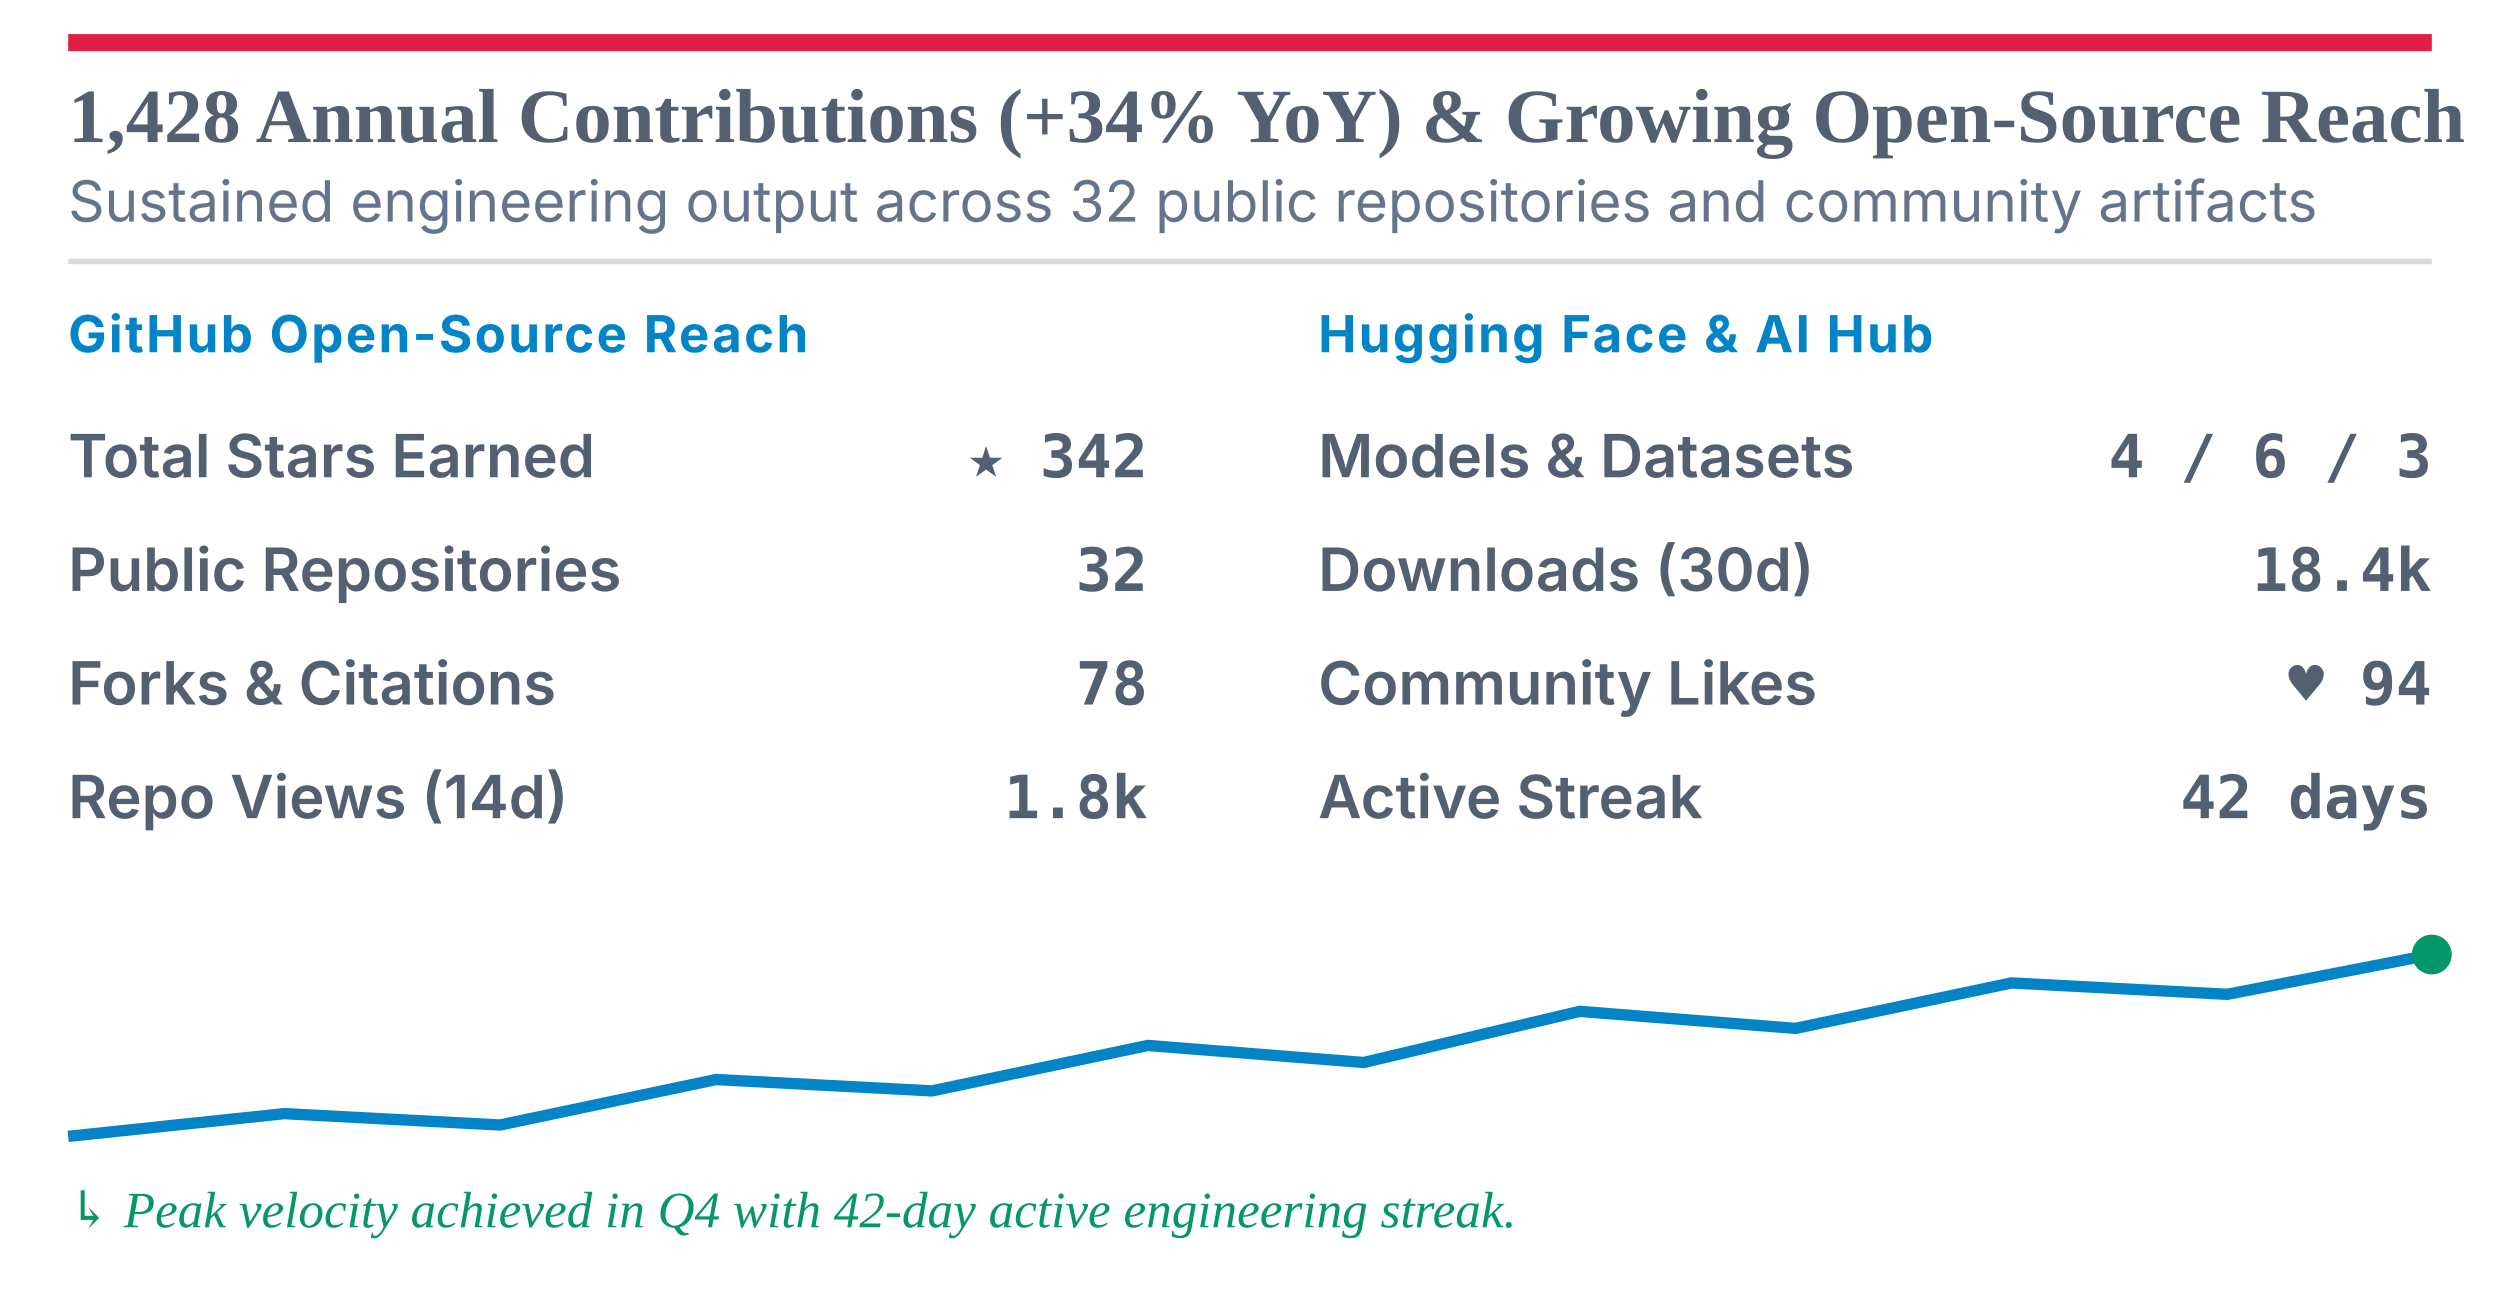
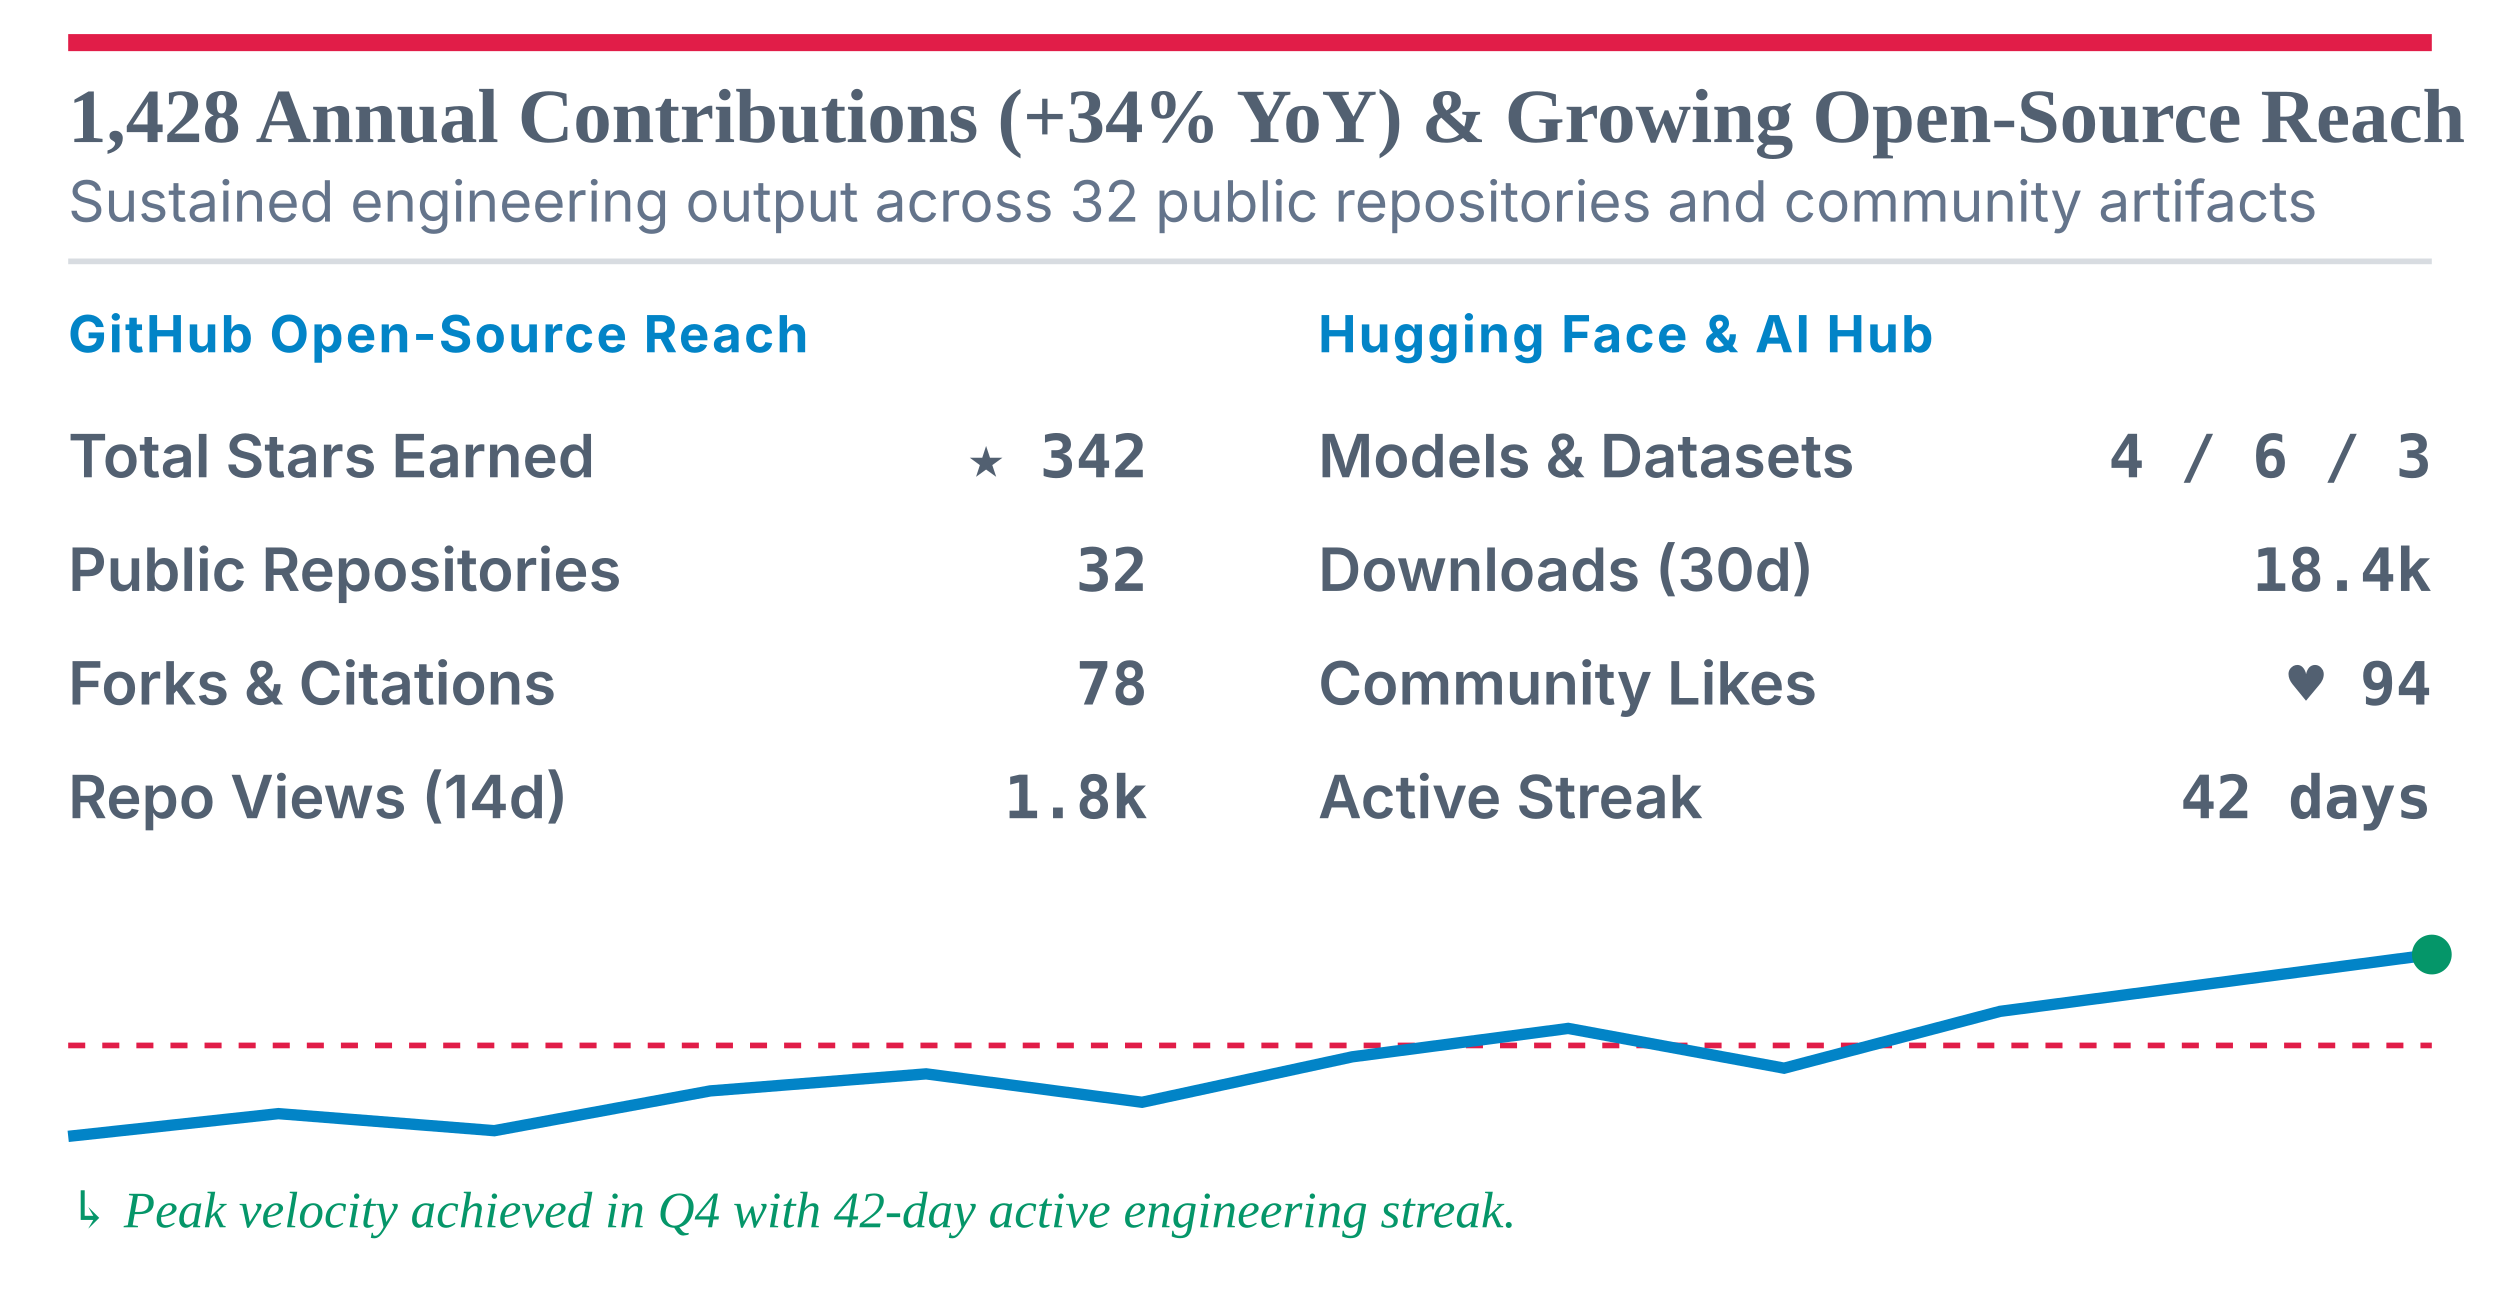
<svg xmlns="http://www.w3.org/2000/svg" viewBox="0 0 440 230" width="440" height="230">
  <style>
    .serif { font-family: Georgia, "Times New Roman", serif; }
    .sans { font-family: Inter, -apple-system, BlinkMacSystemFont, "Segoe UI", sans-serif; }
    .mono { font-family: ui-monospace, SFMono-Regular, Menlo, monospace; font-variant-numeric: tabular-nums; }
    .headline { font-size: 13.5px; font-weight: bold; fill: #526071; }
    .lead { font-size: 10px; fill: #64748b; }
    .sec { font-size: 9px; font-weight: 700; fill: #0284c7; text-transform: uppercase; letter-spacing: 0.4px; }
    .lbl { font-size: 10.5px; font-weight: 600; fill: #526071; }
    .val { font-size: 10.5px; font-weight: 700; fill: #526071; }
    .callout { font-size: 9px; font-style: italic; fill: #059669; }
  </style>
  <rect x="12" y="6" width="416" height="3" fill="#e11d48" />
  <text x="12" y="25" class="serif headline">1,428 Annual Contributions (+34% YoY) &amp; Growing Open-Source Reach</text>
  <text x="12" y="39" class="sans lead">Sustained engineering output across 32 public repositories and community artifacts</text>
  <line x1="12" y1="46" x2="428" y2="46" stroke="#64748b" stroke-opacity="0.25" stroke-width="1" />
  <g transform="translate(12, 62)">
    <text x="0" y="0" class="sans sec">GitHub Open-Source Reach</text>
    <text x="0" y="22" class="sans lbl">Total Stars Earned</text>
    <text x="190" y="22" text-anchor="end" class="mono val" fill="#d97706">★ 342</text>
    <text x="0" y="42" class="sans lbl">Public Repositories</text>
    <text x="190" y="42" text-anchor="end" class="mono val">32</text>
    <text x="0" y="62" class="sans lbl">Forks &amp; Citations</text>
    <text x="190" y="62" text-anchor="end" class="mono val">78</text>
    <text x="0" y="82" class="sans lbl">Repo Views (14d)</text>
    <text x="190" y="82" text-anchor="end" class="mono val">1.8k</text>
  </g>
  <g transform="translate(232, 62)">
    <text x="0" y="0" class="sans sec">Hugging Face &amp; AI Hub</text>
    <text x="0" y="22" class="sans lbl">Models &amp; Datasets</text>
    <text x="196" y="22" text-anchor="end" class="mono val">4 / 6 / 3</text>
    <text x="0" y="42" class="sans lbl">Downloads (30d)</text>
    <text x="196" y="42" text-anchor="end" class="mono val" fill="#059669">18.4k</text>
    <text x="0" y="62" class="sans lbl">Community Likes</text>
    <text x="196" y="62" text-anchor="end" class="mono val">♥ 94</text>
    <text x="0" y="82" class="sans lbl">Active Streak</text>
    <text x="196" y="82" text-anchor="end" class="mono val">42 days</text>
  </g>
  <g transform="translate(12, 166)">
-     <polyline fill="none" stroke="#0284c7" stroke-width="2" points="0,34 38,30 76,32 114,24 152,26 190,18 228,21 266,12 304,15 342,7 380,9 416,2" />
+     <line x1="0" y1="18" x2="416" y2="18" stroke="#e11d48" stroke-dasharray="3,3" stroke-width="1" />
+     <polyline fill="none" stroke="#0284c7" stroke-width="2" points="0,34 37,30 75,33 113,26 151,23 189,28 226,20 264,15 302,22 340,12 378,7 416,2" />
    <circle cx="416" cy="2" r="3.5" fill="#059669" />
    <text x="0" y="50" class="serif callout">↳ Peak velocity achieved in Q4 with 42-day active engineering streak.</text>
  </g>
</svg>
